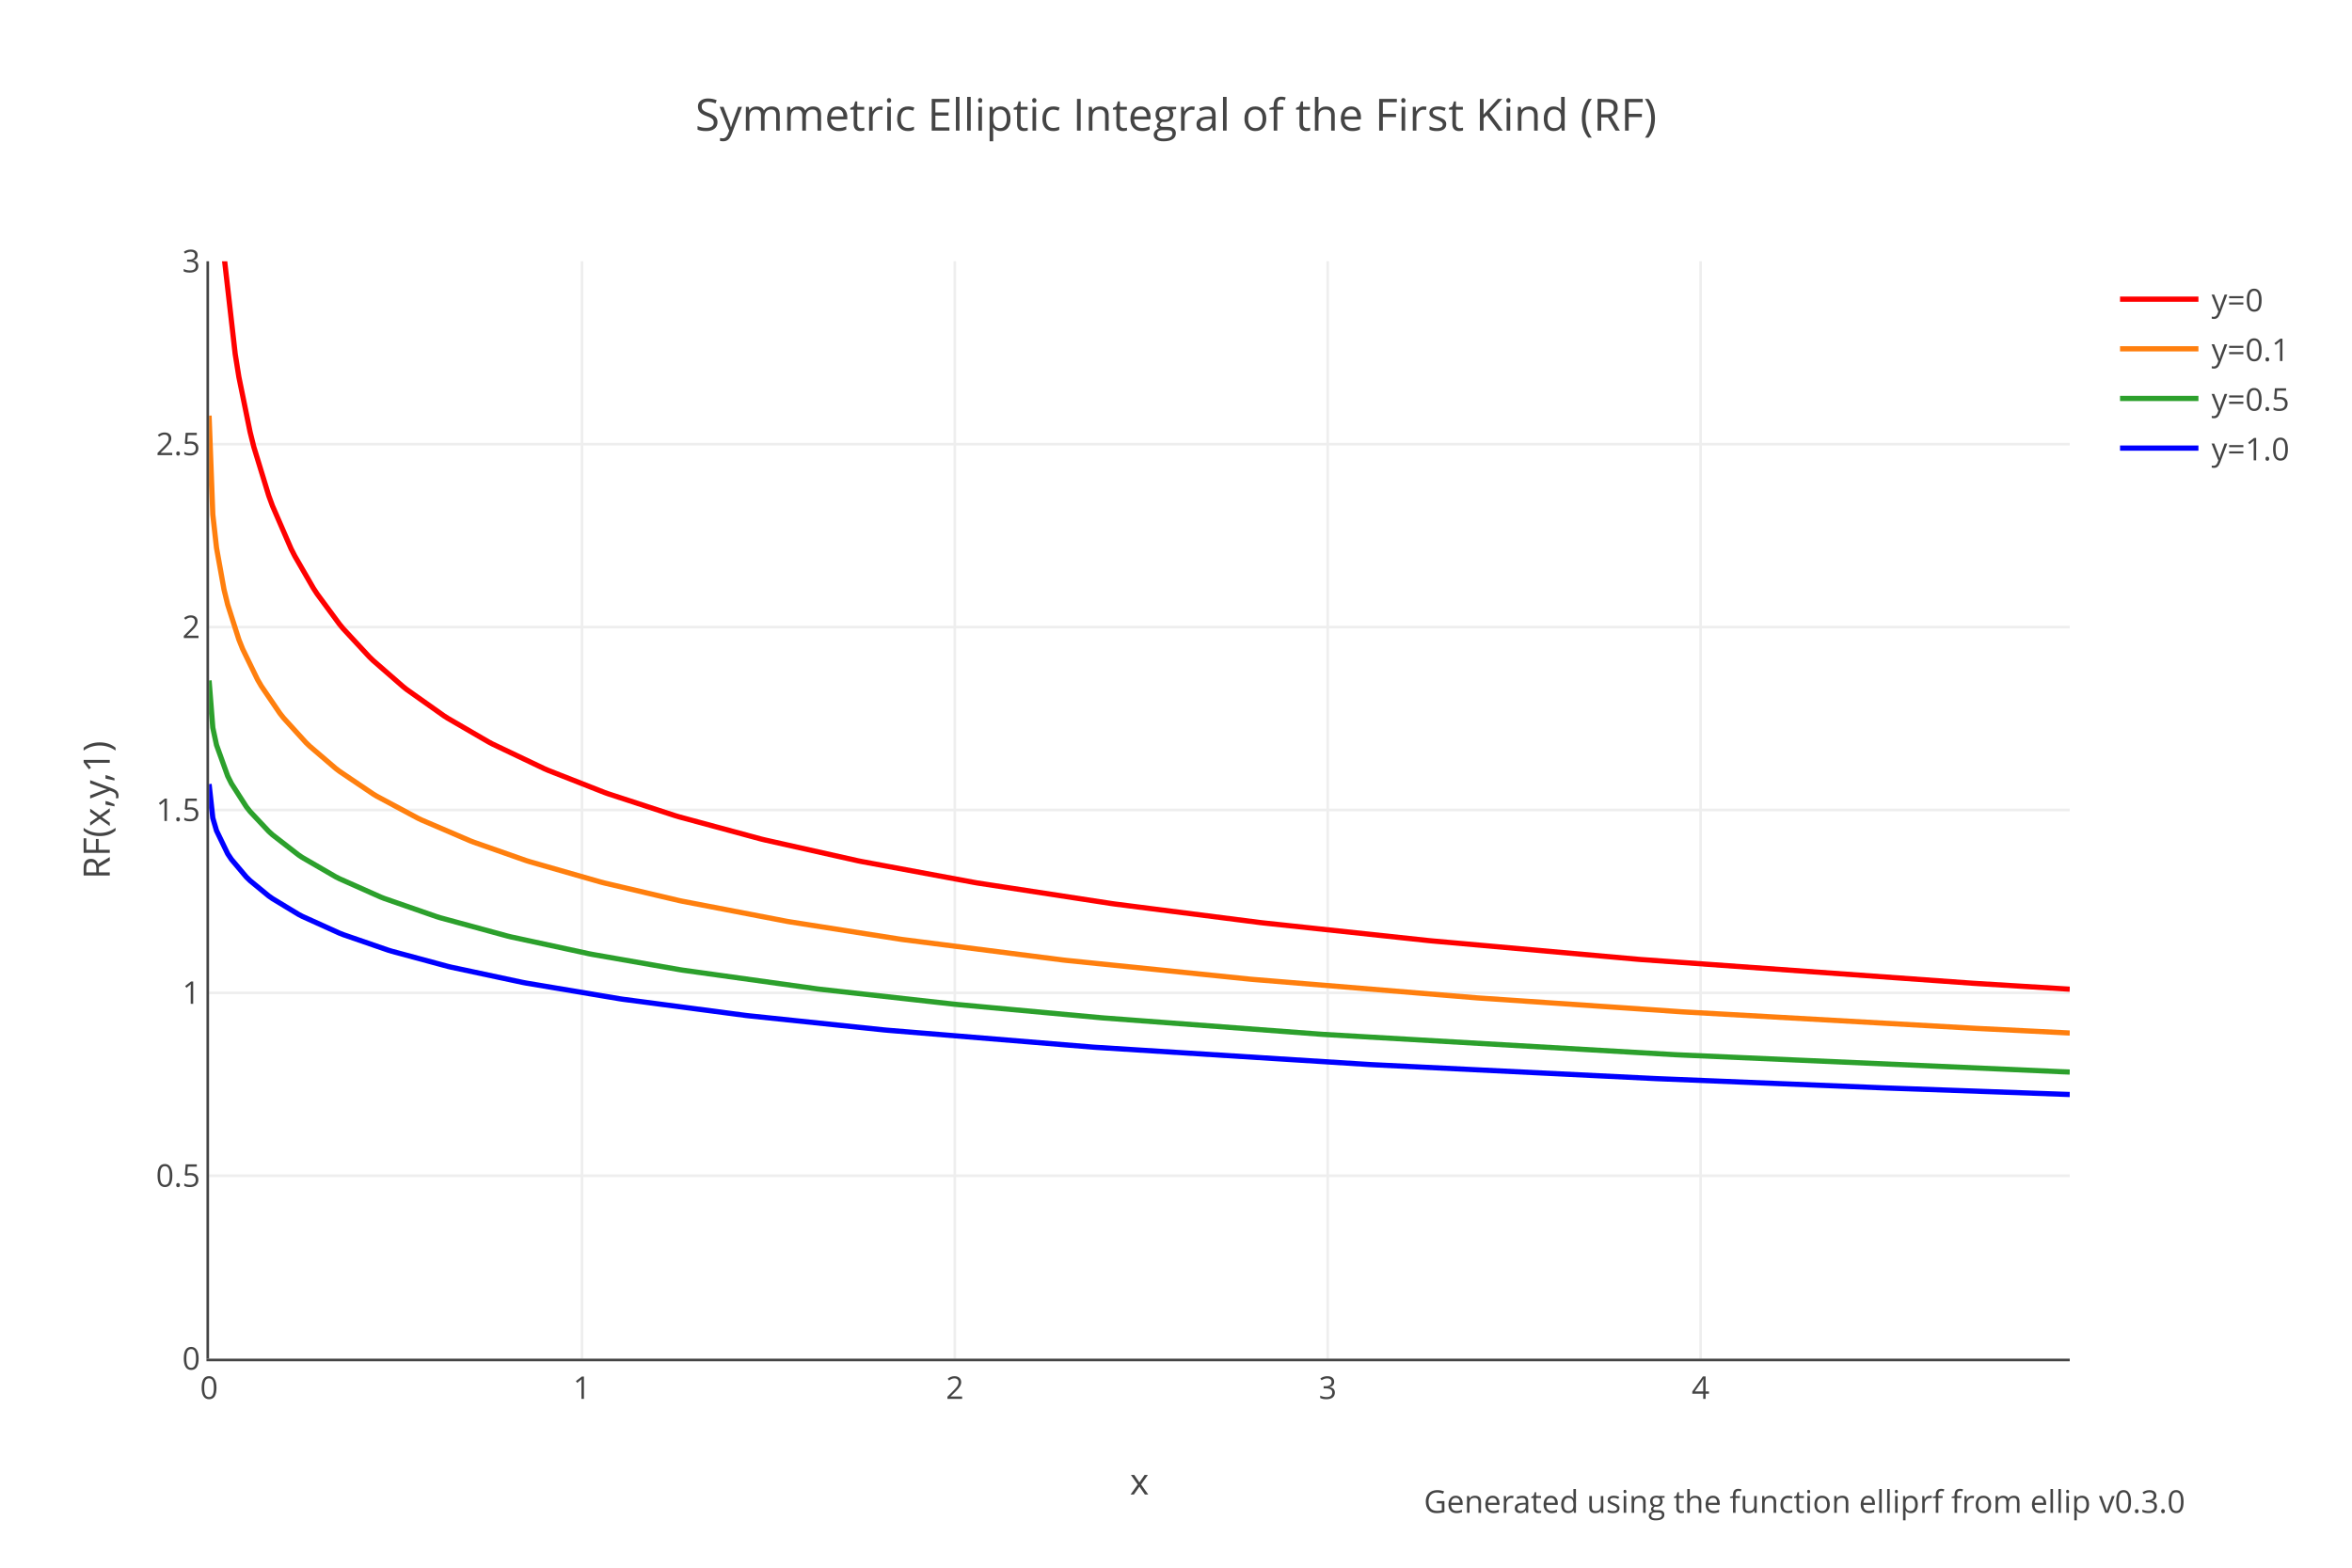
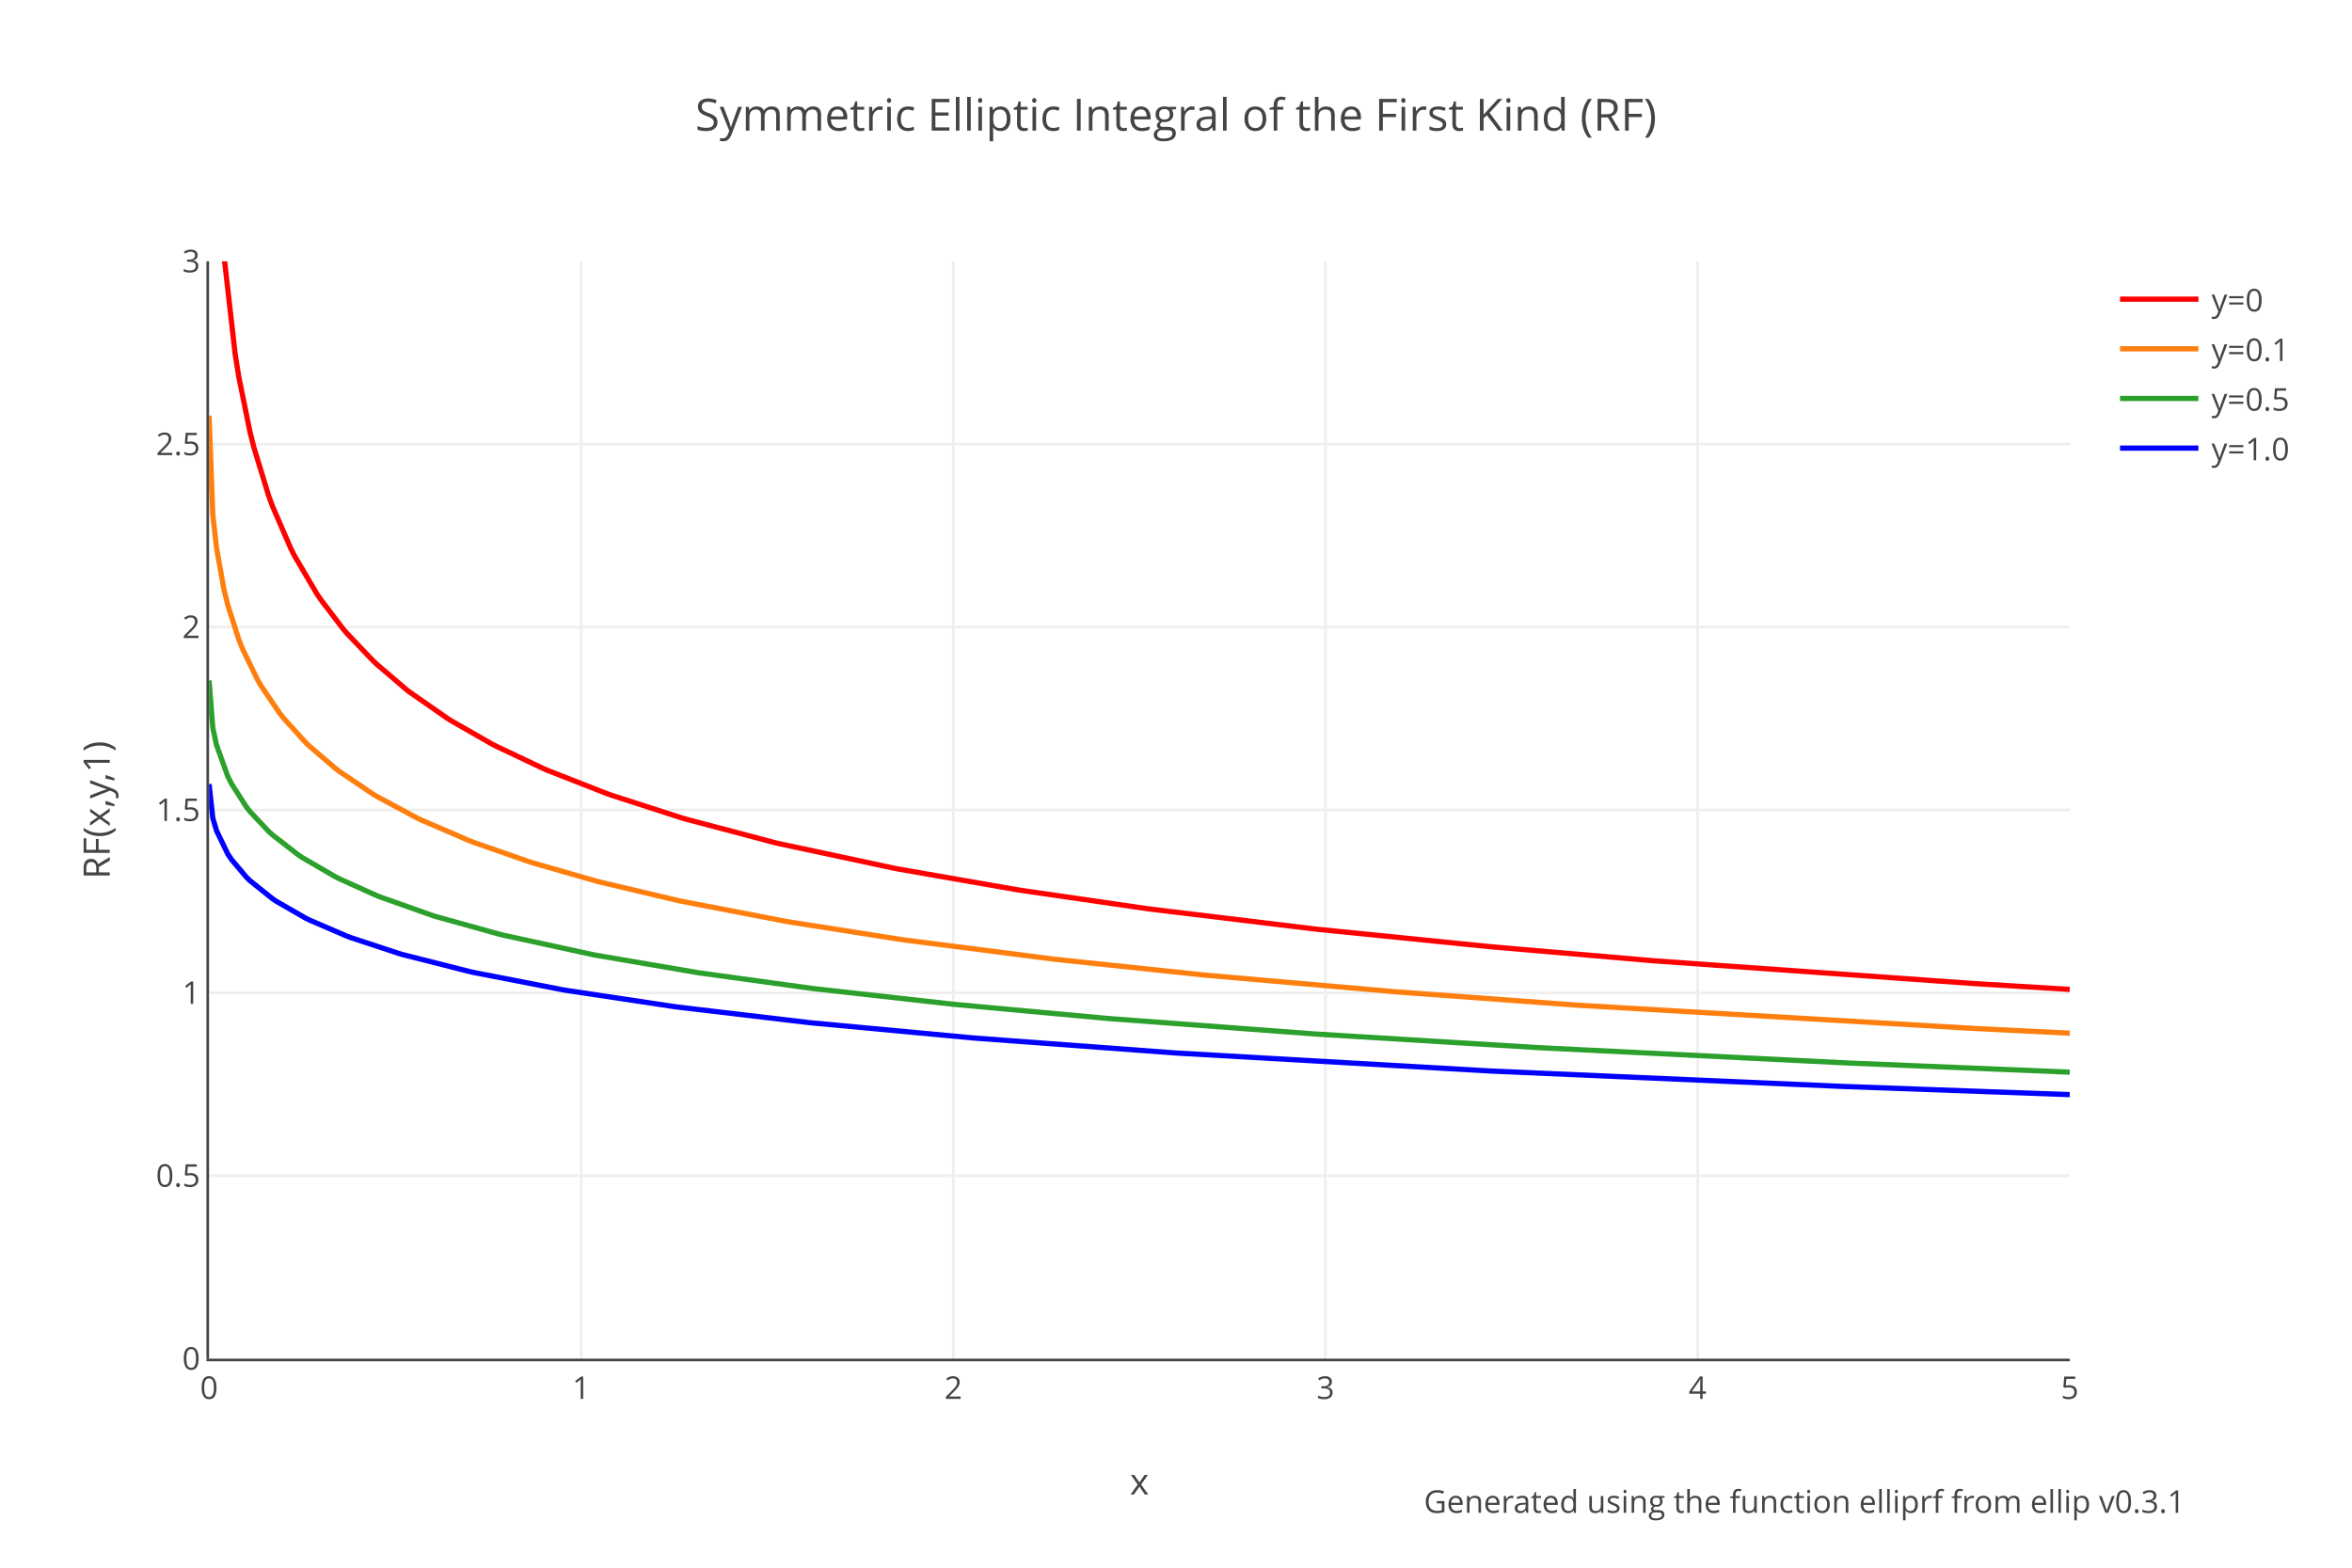
<svg xmlns="http://www.w3.org/2000/svg" xmlns:xlink="http://www.w3.org/1999/xlink" class="main-svg" width="900" height="600" style="" viewBox="0 0 900 600">
  <rect x="0" y="0" width="900" height="600" style="fill: rgb(255, 255, 255); fill-opacity: 1;" />
-   <defs id="defs-e51c55">
+   <defs id="defs-743dd3">
    <g class="clips">
-       <clipPath id="clipe51c55xyplot" class="plotclip">
+       <clipPath id="clip743dd3xyplot" class="plotclip">
        <rect width="712" height="420" />
      </clipPath>
-       <clipPath class="axesclip" id="clipe51c55x">
+       <clipPath class="axesclip" id="clip743dd3x">
        <rect x="80" y="0" width="712" height="600" />
      </clipPath>
-       <clipPath class="axesclip" id="clipe51c55y">
+       <clipPath class="axesclip" id="clip743dd3y">
        <rect x="0" y="100" width="900" height="420" />
      </clipPath>
-       <clipPath class="axesclip" id="clipe51c55xy">
+       <clipPath class="axesclip" id="clip743dd3xy">
        <rect x="80" y="100" width="712" height="420" />
      </clipPath>
    </g>
    <g class="gradients" />
  </defs>
  <g class="bglayer" />
  <g class="layer-below">
    <g class="imagelayer" />
    <g class="shapelayer" />
  </g>
  <g class="cartesianlayer">
    <g class="subplot xy">
      <g class="layer-subplot">
        <g class="shapelayer" />
        <g class="imagelayer" />
      </g>
      <g class="gridlayer">
        <g class="x">
-           <path class="xgrid crisp" transform="translate(222.69,0)" d="M0,100v420" style="stroke: rgb(238, 238, 238); stroke-opacity: 1; stroke-width: 1px;" />
-           <path class="xgrid crisp" transform="translate(365.37,0)" d="M0,100v420" style="stroke: rgb(238, 238, 238); stroke-opacity: 1; stroke-width: 1px;" />
-           <path class="xgrid crisp" transform="translate(508.06,0)" d="M0,100v420" style="stroke: rgb(238, 238, 238); stroke-opacity: 1; stroke-width: 1px;" />
-           <path class="xgrid crisp" transform="translate(650.74,0)" d="M0,100v420" style="stroke: rgb(238, 238, 238); stroke-opacity: 1; stroke-width: 1px;" />
+           <path class="xgrid crisp" transform="translate(222.4,0)" d="M0,100v420" style="stroke: rgb(238, 238, 238); stroke-opacity: 1; stroke-width: 1px;" />
+           <path class="xgrid crisp" transform="translate(364.8,0)" d="M0,100v420" style="stroke: rgb(238, 238, 238); stroke-opacity: 1; stroke-width: 1px;" />
+           <path class="xgrid crisp" transform="translate(507.2,0)" d="M0,100v420" style="stroke: rgb(238, 238, 238); stroke-opacity: 1; stroke-width: 1px;" />
+           <path class="xgrid crisp" transform="translate(649.6,0)" d="M0,100v420" style="stroke: rgb(238, 238, 238); stroke-opacity: 1; stroke-width: 1px;" />
        </g>
        <g class="y">
          <path class="ygrid crisp" transform="translate(0,450)" d="M80,0h712" style="stroke: rgb(238, 238, 238); stroke-opacity: 1; stroke-width: 1px;" />
          <path class="ygrid crisp" transform="translate(0,380)" d="M80,0h712" style="stroke: rgb(238, 238, 238); stroke-opacity: 1; stroke-width: 1px;" />
          <path class="ygrid crisp" transform="translate(0,310)" d="M80,0h712" style="stroke: rgb(238, 238, 238); stroke-opacity: 1; stroke-width: 1px;" />
          <path class="ygrid crisp" transform="translate(0,240)" d="M80,0h712" style="stroke: rgb(238, 238, 238); stroke-opacity: 1; stroke-width: 1px;" />
          <path class="ygrid crisp" transform="translate(0,170)" d="M80,0h712" style="stroke: rgb(238, 238, 238); stroke-opacity: 1; stroke-width: 1px;" />
        </g>
      </g>
      <g class="zerolinelayer" />
      <path class="xlines-below" />
      <path class="ylines-below" />
      <g class="overlines-below" />
      <g class="xaxislayer-below" />
      <g class="yaxislayer-below" />
      <g class="overaxes-below" />
-       <g class="plot" transform="translate(80,100)" clip-path="url('#clipe51c55xyplot')">
+       <g class="plot" transform="translate(80,100)" clip-path="url('#clip743dd3xyplot')">
        <g class="scatterlayer mlayer">
-           <g class="trace scatter trace44aeac" style="stroke-miterlimit: 2; opacity: 1;">
-             <g class="fills" />
-             <g class="errorbars" />
-             <g class="lines">
-               <path class="js-line" d="M1.43,-97.39L4.28,-21.82L5.71,-2.26L9.99,35.41L11.41,44.3L15.7,65.33L17.12,71.03L22.83,89.7L24.26,93.6L31.39,110.04L32.82,112.84L39.95,125.17L41.38,127.35L49.94,138.94L51.37,140.66L61.35,151.42L62.78,152.8L74.2,162.75L75.62,163.88L89.89,173.98L91.32,174.89L107.01,183.99L108.44,184.75L128.42,194.26L129.84,194.87L151.25,203.28L152.67,203.79L178.36,212.18L179.78,212.61L211.17,221.1L212.6,221.45L248.27,229.44L249.7,229.73L292.51,237.68L293.93,237.93L345.3,245.81L346.73,246.01L402.37,253.11L403.8,253.27L466.58,259.98L468.01,260.12L546.48,267.12L547.91,267.24L674.9,276.32L676.33,276.41L712,278.59" style="vector-effect: non-scaling-stroke; fill: none; stroke: rgb(255, 0, 0); stroke-opacity: 1; stroke-width: 2px; opacity: 1;" />
-             </g>
-             <g class="points" />
-             <g class="text" />
-           </g>
-           <g class="trace scatter trace624aca" style="stroke-miterlimit: 2; opacity: 1;">
-             <g class="fills" />
-             <g class="errorbars" />
-             <g class="lines">
-               <path class="js-line" d="M0,59.07L1.43,96.92L2.85,109.68L5.71,125.59L7.13,131.41L11.41,144.79L12.84,148.37L18.55,160.1L19.98,162.56L27.11,173.02L28.54,174.82L37.1,184.24L38.53,185.61L48.51,194.15L49.94,195.23L62.78,203.89L64.21,204.75L79.9,213.15L81.33,213.83L99.88,221.79L101.31,222.34L121.28,229.35L122.71,229.8L149.82,237.57L151.25,237.94L179.78,244.65L181.21,244.95L221.16,252.63L222.59,252.87L263.97,259.38L265.39,259.59L326.75,267.42L328.18,267.58L398.09,274.73L399.52,274.86L485.13,281.91L486.56,282.01L563.61,287.25L565.03,287.33L676.33,293.6L677.76,293.67L712,295.36" style="vector-effect: non-scaling-stroke; fill: none; stroke: rgb(255, 127, 14); stroke-opacity: 1; stroke-width: 2px; opacity: 1;" />
-             </g>
-             <g class="points" />
-             <g class="text" />
-           </g>
-           <g class="trace scatter trace1f4333" style="stroke-miterlimit: 2; opacity: 1;">
-             <g class="fills" />
-             <g class="errorbars" />
-             <g class="lines">
-               <path class="js-line" d="M0,160.43L1.43,178.52L2.85,185.13L7.13,197.02L8.56,199.88L14.27,208.78L15.7,210.6L22.83,218.19L24.26,219.49L34.24,227.22L35.67,228.18L48.51,235.61L49.94,236.33L65.64,243.31L67.06,243.87L87.04,250.81L88.46,251.25L114.15,258.24L115.58,258.59L145.54,265.06L146.97,265.33L179.78,271.07L181.21,271.3L232.58,278.46L234,278.64L285.37,284.36L286.8,284.5L341.02,289.49L342.44,289.61L425.2,295.81L426.63,295.91L560.75,303.65L562.18,303.72L709.15,310.19L710.57,310.24L712,310.3" style="vector-effect: non-scaling-stroke; fill: none; stroke: rgb(44, 160, 44); stroke-opacity: 1; stroke-width: 2px; opacity: 1;" />
-             </g>
-             <g class="points" />
-             <g class="text" />
-           </g>
-           <g class="trace scatter tracec0554c" style="stroke-miterlimit: 2; opacity: 1;">
-             <g class="fills" />
-             <g class="errorbars" />
-             <g class="lines">
-               <path class="js-line" d="M0,200.09L1.43,213.07L2.85,217.92L7.13,226.77L8.56,228.91L14.27,235.67L15.7,237.06L22.83,242.92L24.26,243.92L34.24,249.96L35.67,250.71L49.94,257.16L51.37,257.72L68.49,263.63L69.92,264.07L91.32,269.85L92.75,270.19L119.86,275.97L121.28,276.24L156.95,282.23L158.38,282.45L205.47,288.65L206.89,288.81L258.26,294.18L259.69,294.31L338.16,300.76L339.59,300.86L443.75,307.41L445.18,307.49L553.62,312.81L555.05,312.87L642.08,316.41L643.51,316.46L712,318.9" style="vector-effect: non-scaling-stroke; fill: none; stroke: rgb(0, 0, 255); stroke-opacity: 1; stroke-width: 2px; opacity: 1;" />
+           <g class="trace scatter traceac2ca7" style="stroke-miterlimit: 2; opacity: 1;">
+             <g class="fills" />
+             <g class="errorbars" />
+             <g class="lines">
+               <path class="js-line" d="M1.42,-97.39L4.27,-21.82L5.7,-2.26L9.97,35.41L11.39,44.3L15.66,65.33L17.09,71.03L22.78,89.7L24.21,93.6L31.33,110.04L32.75,112.84L41.3,127.35L42.72,129.45L51.26,140.66L52.69,142.33L62.66,152.8L64.08,154.15L75.47,163.88L76.9,164.98L91.14,174.89L92.56,175.79L108.22,184.75L109.65,185.49L128.16,194.26L129.58,194.87L152.37,203.79L153.79,204.3L180.85,213.03L182.27,213.45L216.45,222.49L217.87,222.83L262.02,232.27L263.44,232.55L309.01,240.5L310.43,240.72L358.85,247.76L360.27,247.95L422.93,255.53L424.35,255.69L489.86,262.29L491.28,262.42L551.09,267.58L552.51,267.7L674.98,276.41L676.4,276.5L712,278.68" style="vector-effect: non-scaling-stroke; fill: none; stroke: rgb(255, 0, 0); stroke-opacity: 1; stroke-width: 2px; opacity: 1;" />
+             </g>
+             <g class="points" />
+             <g class="text" />
+           </g>
+           <g class="trace scatter traceb94efa" style="stroke-miterlimit: 2; opacity: 1;">
+             <g class="fills" />
+             <g class="errorbars" />
+             <g class="lines">
+               <path class="js-line" d="M0,59.07L1.42,96.92L2.85,109.68L5.7,125.59L7.12,131.41L11.39,144.79L12.82,148.37L18.51,160.1L19.94,162.56L27.06,173.02L28.48,174.82L37.02,184.24L38.45,185.61L48.42,194.15L49.84,195.23L62.66,203.89L64.08,204.75L79.74,213.15L81.17,213.83L99.68,221.79L101.1,222.34L122.46,229.8L123.89,230.25L148.1,237.2L149.52,237.57L179.42,244.65L180.85,244.95L220.72,252.63L222.14,252.87L264.86,259.59L266.29,259.79L323.25,267.09L324.67,267.25L380.21,273.11L381.63,273.25L454.26,279.61L455.68,279.72L522.61,284.64L524.03,284.74L676.4,293.67L677.82,293.74L712,295.43" style="vector-effect: non-scaling-stroke; fill: none; stroke: rgb(255, 127, 14); stroke-opacity: 1; stroke-width: 2px; opacity: 1;" />
+             </g>
+             <g class="points" />
+             <g class="text" />
+           </g>
+           <g class="trace scatter trace06541f" style="stroke-miterlimit: 2; opacity: 1;">
+             <g class="fills" />
+             <g class="errorbars" />
+             <g class="lines">
+               <path class="js-line" d="M0,160.43L1.42,178.52L2.85,185.13L7.12,197.02L8.54,199.88L14.24,208.78L15.66,210.6L22.78,218.19L24.21,219.49L34.18,227.22L35.6,228.18L48.42,235.61L49.84,236.33L64.08,242.74L65.5,243.31L85.44,250.36L86.86,250.81L111.07,257.54L112.5,257.9L146.67,265.33L148.1,265.61L186.54,272.18L187.97,272.4L230.69,278.29L232.11,278.46L284.8,284.36L286.22,284.5L343.18,289.73L344.61,289.85L422.93,295.72L424.35,295.81L508.37,300.94L509.79,301.02L626.56,306.81L627.98,306.88L712,310.35" style="vector-effect: non-scaling-stroke; fill: none; stroke: rgb(44, 160, 44); stroke-opacity: 1; stroke-width: 2px; opacity: 1;" />
+             </g>
+             <g class="points" />
+             <g class="text" />
+           </g>
+           <g class="trace scatter tracea168dc" style="stroke-miterlimit: 2; opacity: 1;">
+             <g class="fills" />
+             <g class="errorbars" />
+             <g class="lines">
+               <path class="js-line" d="M0,200.09L1.42,213.07L2.85,217.92L7.12,226.77L8.54,228.91L14.24,235.67L15.66,237.06L24.21,243.92L25.63,244.89L37.02,251.44L38.45,252.14L52.69,258.27L54.11,258.81L72.62,264.92L74.05,265.34L99.68,271.84L101.1,272.16L135.28,278.81L136.7,279.05L178,285.26L179.42,285.45L229.26,291.34L230.69,291.49L291.92,297.21L293.34,297.33L368.82,302.93L370.24,303.03L489.86,309.88L491.28,309.95L625.14,315.81L626.56,315.86L712,318.95" style="vector-effect: non-scaling-stroke; fill: none; stroke: rgb(0, 0, 255); stroke-opacity: 1; stroke-width: 2px; opacity: 1;" />
            </g>
            <g class="points" />
            <g class="text" />
          </g>
        </g>
      </g>
      <g class="overplot" />
      <path class="xlines-above crisp" d="M79,520.5H792" style="fill: none; stroke-width: 1px; stroke: rgb(68, 68, 68); stroke-opacity: 1;" />
      <path class="ylines-above crisp" d="M79.5,100V520" style="fill: none; stroke-width: 1px; stroke: rgb(68, 68, 68); stroke-opacity: 1;" />
      <g class="overlines-above" />
      <g class="xaxislayer-above">
        <g class="xtick">
          <text text-anchor="middle" x="0" y="535.4" transform="translate(80,0)" style="font-family: 'Open Sans', verdana, arial, sans-serif; font-size: 12px; fill: rgb(68, 68, 68); fill-opacity: 1; white-space: pre;">0</text>
        </g>
        <g class="xtick">
-           <text text-anchor="middle" x="0" y="535.4" transform="translate(222.69,0)" style="font-family: 'Open Sans', verdana, arial, sans-serif; font-size: 12px; fill: rgb(68, 68, 68); fill-opacity: 1; white-space: pre;">1</text>
-         </g>
-         <g class="xtick">
-           <text text-anchor="middle" x="0" y="535.4" transform="translate(365.37,0)" style="font-family: 'Open Sans', verdana, arial, sans-serif; font-size: 12px; fill: rgb(68, 68, 68); fill-opacity: 1; white-space: pre;">2</text>
-         </g>
-         <g class="xtick">
-           <text text-anchor="middle" x="0" y="535.4" transform="translate(508.06,0)" style="font-family: 'Open Sans', verdana, arial, sans-serif; font-size: 12px; fill: rgb(68, 68, 68); fill-opacity: 1; white-space: pre;">3</text>
-         </g>
-         <g class="xtick">
-           <text text-anchor="middle" x="0" y="535.4" transform="translate(650.74,0)" style="font-family: 'Open Sans', verdana, arial, sans-serif; font-size: 12px; fill: rgb(68, 68, 68); fill-opacity: 1; white-space: pre;">4</text>
+           <text text-anchor="middle" x="0" y="535.4" transform="translate(222.4,0)" style="font-family: 'Open Sans', verdana, arial, sans-serif; font-size: 12px; fill: rgb(68, 68, 68); fill-opacity: 1; white-space: pre;">1</text>
+         </g>
+         <g class="xtick">
+           <text text-anchor="middle" x="0" y="535.4" transform="translate(364.8,0)" style="font-family: 'Open Sans', verdana, arial, sans-serif; font-size: 12px; fill: rgb(68, 68, 68); fill-opacity: 1; white-space: pre;">2</text>
+         </g>
+         <g class="xtick">
+           <text text-anchor="middle" x="0" y="535.4" transform="translate(507.2,0)" style="font-family: 'Open Sans', verdana, arial, sans-serif; font-size: 12px; fill: rgb(68, 68, 68); fill-opacity: 1; white-space: pre;">3</text>
+         </g>
+         <g class="xtick">
+           <text text-anchor="middle" x="0" y="535.4" transform="translate(649.6,0)" style="font-family: 'Open Sans', verdana, arial, sans-serif; font-size: 12px; fill: rgb(68, 68, 68); fill-opacity: 1; white-space: pre;">4</text>
+         </g>
+         <g class="xtick">
+           <text text-anchor="middle" x="0" y="535.4" transform="translate(792,0)" style="font-family: 'Open Sans', verdana, arial, sans-serif; font-size: 12px; fill: rgb(68, 68, 68); fill-opacity: 1; white-space: pre;">5</text>
        </g>
      </g>
      <g class="yaxislayer-above">
        <g class="ytick">
          <text text-anchor="end" x="76.6" y="4.2" transform="translate(0,520)" style="font-family: 'Open Sans', verdana, arial, sans-serif; font-size: 12px; fill: rgb(68, 68, 68); fill-opacity: 1; white-space: pre;">0</text>
        </g>
        <g class="ytick">
          <text text-anchor="end" x="76.6" y="4.2" transform="translate(0,450)" style="font-family: 'Open Sans', verdana, arial, sans-serif; font-size: 12px; fill: rgb(68, 68, 68); fill-opacity: 1; white-space: pre;">0.5</text>
        </g>
        <g class="ytick">
          <text text-anchor="end" x="76.6" y="4.2" transform="translate(0,380)" style="font-family: 'Open Sans', verdana, arial, sans-serif; font-size: 12px; fill: rgb(68, 68, 68); fill-opacity: 1; white-space: pre;">1</text>
        </g>
        <g class="ytick">
          <text text-anchor="end" x="76.6" y="4.2" transform="translate(0,310)" style="font-family: 'Open Sans', verdana, arial, sans-serif; font-size: 12px; fill: rgb(68, 68, 68); fill-opacity: 1; white-space: pre;">1.5</text>
        </g>
        <g class="ytick">
          <text text-anchor="end" x="76.6" y="4.2" transform="translate(0,240)" style="font-family: 'Open Sans', verdana, arial, sans-serif; font-size: 12px; fill: rgb(68, 68, 68); fill-opacity: 1; white-space: pre;">2</text>
        </g>
        <g class="ytick">
          <text text-anchor="end" x="76.6" y="4.2" transform="translate(0,170)" style="font-family: 'Open Sans', verdana, arial, sans-serif; font-size: 12px; fill: rgb(68, 68, 68); fill-opacity: 1; white-space: pre;">2.5</text>
        </g>
        <g class="ytick">
          <text text-anchor="end" x="76.6" y="4.2" transform="translate(0,100)" style="font-family: 'Open Sans', verdana, arial, sans-serif; font-size: 12px; fill: rgb(68, 68, 68); fill-opacity: 1; white-space: pre;">3</text>
        </g>
      </g>
      <g class="overaxes-above" />
    </g>
  </g>
  <g class="polarlayer" />
  <g class="ternarylayer" />
  <g class="geolayer" />
  <g class="funnelarealayer" />
  <g class="pielayer" />
  <g class="treemaplayer" />
  <g class="sunburstlayer" />
  <g class="glimages" />
-   <defs id="topdefs-e51c55">
+   <defs id="topdefs-743dd3">
    <g class="clips" />
-     <clipPath id="legende51c55">
+     <clipPath id="legend743dd3">
      <rect width="82" height="86" x="0" y="0" />
    </clipPath>
  </defs>
  <g class="layer-above">
    <g class="imagelayer" />
    <g class="shapelayer" />
  </g>
  <g class="infolayer">
    <g class="legend" pointer-events="all" transform="translate(806.24,100)">
      <rect class="bg" shape-rendering="crispEdges" style="stroke: rgb(68, 68, 68); stroke-opacity: 1; fill: rgb(255, 255, 255); fill-opacity: 1; stroke-width: 0px;" width="82" height="86" x="0" y="0" />
-       <g class="scrollbox" transform="" clip-path="url('#legende51c55')">
+       <g class="scrollbox" transform="" clip-path="url('#legend743dd3')">
        <g class="groups">
          <g class="traces" transform="translate(0,14.5)" style="opacity: 1;">
            <text class="legendtext" text-anchor="start" x="40" y="4.68" style="font-family: 'Open Sans', verdana, arial, sans-serif; font-size: 12px; fill: rgb(68, 68, 68); fill-opacity: 1; white-space: pre;">y=0</text>
            <g class="layers" style="opacity: 1;">
              <g class="legendfill" />
              <g class="legendlines">
                <path class="js-line" d="M5,0h30" style="fill: none; stroke: rgb(255, 0, 0); stroke-opacity: 1; stroke-width: 2px;" />
              </g>
              <g class="legendsymbols">
                <g class="legendpoints" />
              </g>
            </g>
            <rect class="legendtoggle" x="0" y="-9.5" width="77" height="19" style="fill: rgb(0, 0, 0); fill-opacity: 0;" />
          </g>
          <g class="traces" transform="translate(0,33.5)" style="opacity: 1;">
            <text class="legendtext" text-anchor="start" x="40" y="4.68" style="font-family: 'Open Sans', verdana, arial, sans-serif; font-size: 12px; fill: rgb(68, 68, 68); fill-opacity: 1; white-space: pre;">y=0.1</text>
            <g class="layers" style="opacity: 1;">
              <g class="legendfill" />
              <g class="legendlines">
                <path class="js-line" d="M5,0h30" style="fill: none; stroke: rgb(255, 127, 14); stroke-opacity: 1; stroke-width: 2px;" />
              </g>
              <g class="legendsymbols">
                <g class="legendpoints" />
              </g>
            </g>
            <rect class="legendtoggle" x="0" y="-9.5" width="77" height="19" style="fill: rgb(0, 0, 0); fill-opacity: 0;" />
          </g>
          <g class="traces" transform="translate(0,52.5)" style="opacity: 1;">
            <text class="legendtext" text-anchor="start" x="40" y="4.68" style="font-family: 'Open Sans', verdana, arial, sans-serif; font-size: 12px; fill: rgb(68, 68, 68); fill-opacity: 1; white-space: pre;">y=0.5</text>
            <g class="layers" style="opacity: 1;">
              <g class="legendfill" />
              <g class="legendlines">
                <path class="js-line" d="M5,0h30" style="fill: none; stroke: rgb(44, 160, 44); stroke-opacity: 1; stroke-width: 2px;" />
              </g>
              <g class="legendsymbols">
                <g class="legendpoints" />
              </g>
            </g>
            <rect class="legendtoggle" x="0" y="-9.5" width="77" height="19" style="fill: rgb(0, 0, 0); fill-opacity: 0;" />
          </g>
          <g class="traces" transform="translate(0,71.5)" style="opacity: 1;">
            <text class="legendtext" text-anchor="start" x="40" y="4.68" style="font-family: 'Open Sans', verdana, arial, sans-serif; font-size: 12px; fill: rgb(68, 68, 68); fill-opacity: 1; white-space: pre;">y=1.0</text>
            <g class="layers" style="opacity: 1;">
              <g class="legendfill" />
              <g class="legendlines">
                <path class="js-line" d="M5,0h30" style="fill: none; stroke: rgb(0, 0, 255); stroke-opacity: 1; stroke-width: 2px;" />
              </g>
              <g class="legendsymbols">
                <g class="legendpoints" />
              </g>
            </g>
            <rect class="legendtoggle" x="0" y="-9.5" width="77" height="19" style="fill: rgb(0, 0, 0); fill-opacity: 0;" />
          </g>
        </g>
      </g>
      <rect class="scrollbar" rx="20" ry="3" width="0" height="0" style="fill: rgb(128, 139, 164); fill-opacity: 1;" x="0" y="0" />
    </g>
    <g class="g-gtitle">
      <text class="gtitle" x="450" y="50" text-anchor="middle" dy="0em" style="font-family: 'Open Sans', verdana, arial, sans-serif; font-size: 17px; fill: rgb(68, 68, 68); opacity: 1; font-weight: normal; white-space: pre;">Symmetric Elliptic Integral of the First Kind (RF)</text>
    </g>
    <g class="g-xtitle">
      <text class="xtitle" x="436" y="572" text-anchor="middle" style="font-family: 'Open Sans', verdana, arial, sans-serif; font-size: 14px; fill: rgb(68, 68, 68); opacity: 1; font-weight: normal; white-space: pre;">x</text>
    </g>
    <g class="g-ytitle">
      <text class="ytitle" transform="rotate(-90,42,310)" x="42" y="310" text-anchor="middle" style="font-family: 'Open Sans', verdana, arial, sans-serif; font-size: 14px; fill: rgb(68, 68, 68); opacity: 1; font-weight: normal; white-space: pre;">RF(x,y,1)</text>
    </g>
    <g class="annotation" data-index="0" style="opacity: 1;">
      <g class="annotation-text-g" transform="rotate(0,690.46,574)">
        <g class="cursor-pointer" transform="translate(532,565)">
          <rect class="bg" x="0.5" y="0.5" width="316" height="17" style="stroke-width: 1px; stroke: rgb(0, 0, 0); stroke-opacity: 0; fill: rgb(0, 0, 0); fill-opacity: 0;" />
-           <text class="annotation-text" text-anchor="middle" x="158.5" y="14" style="font-family: 'Open Sans', verdana, arial, sans-serif; font-size: 12px; fill: rgb(68, 68, 68); fill-opacity: 1; white-space: pre; pointer-events: all;">Generated using the function <a xlink:show="new" target="_blank" xlink:href="https://docs.rs/ellip/latest/ellip/carlson/fn.elliprf.html" style="cursor:pointer">elliprf</a> from <a xlink:show="new" target="_blank" xlink:href="https://crates.io/crates/ellip" style="cursor:pointer">ellip</a> v0.3.0</text>
+           <text class="annotation-text" text-anchor="middle" x="158.5" y="14" style="font-family: 'Open Sans', verdana, arial, sans-serif; font-size: 12px; fill: rgb(68, 68, 68); fill-opacity: 1; white-space: pre; pointer-events: all;">Generated using the function <a xlink:show="new" target="_blank" xlink:href="https://docs.rs/ellip/latest/ellip/carlson/fn.elliprf.html" style="cursor:pointer">elliprf</a> from <a xlink:show="new" target="_blank" xlink:href="https://crates.io/crates/ellip" style="cursor:pointer">ellip</a> v0.3.1</text>
        </g>
      </g>
    </g>
  </g>
</svg>
